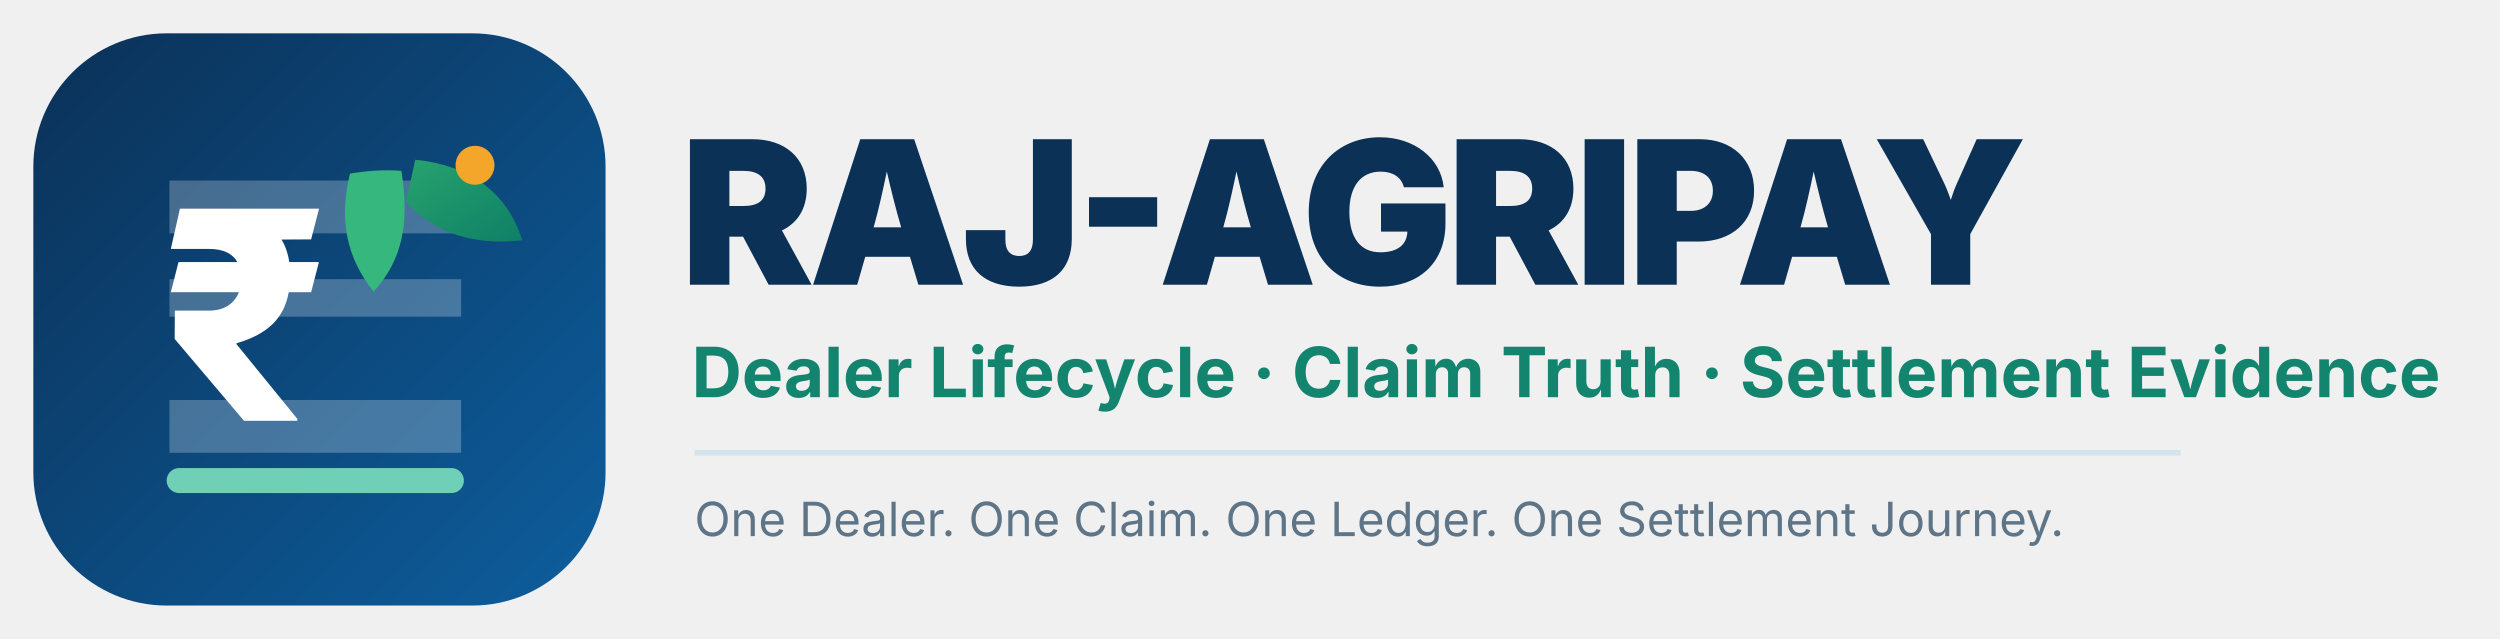
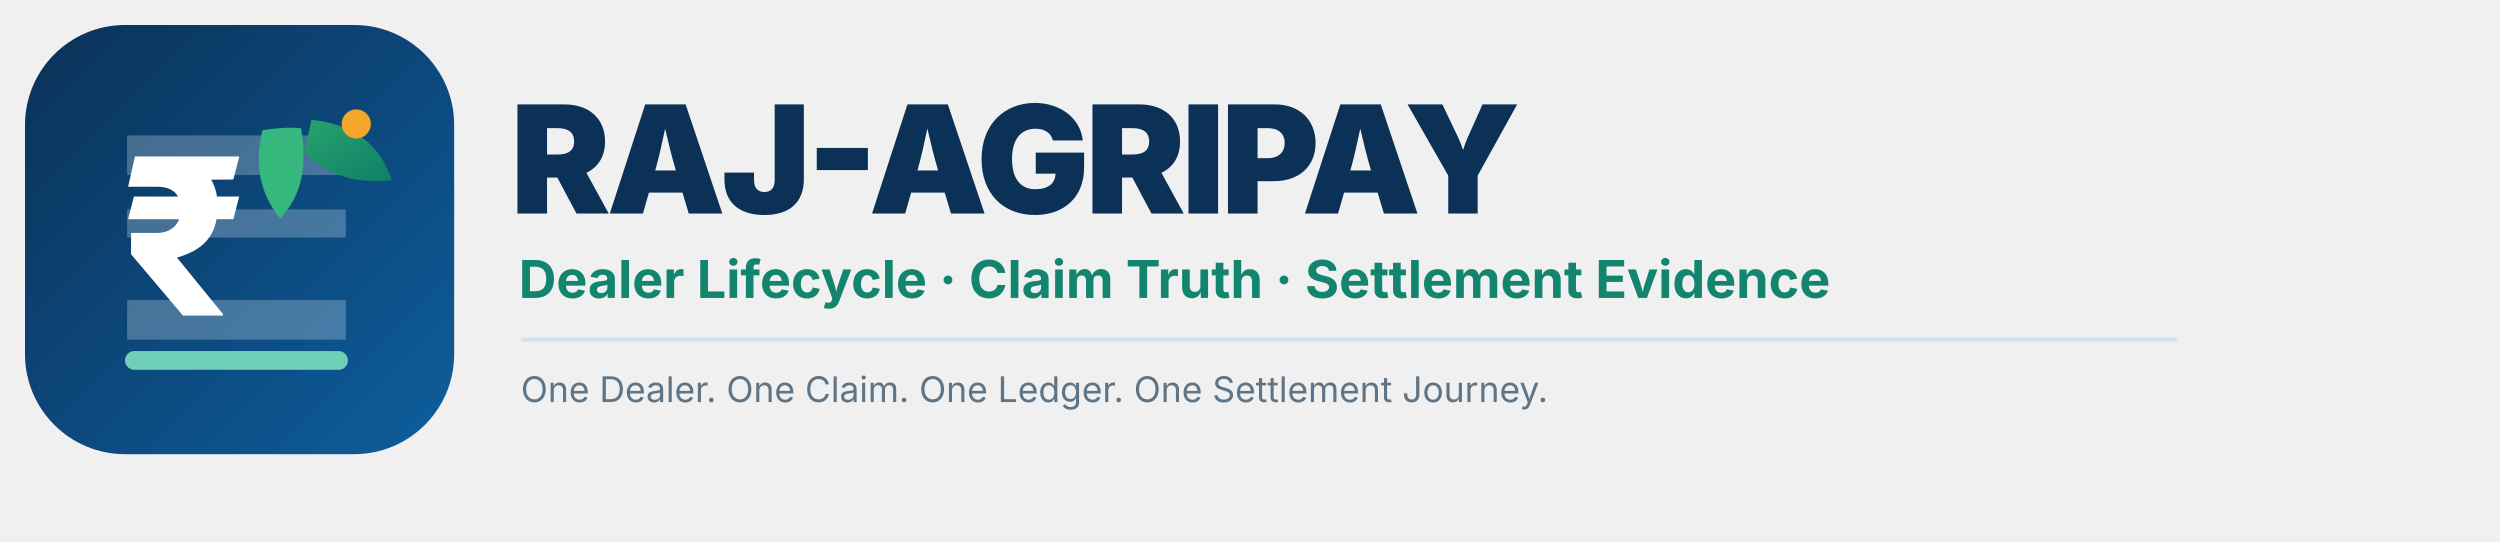
- <svg xmlns="http://www.w3.org/2000/svg" viewBox="0 0 1800 460" role="img" aria-label="RAJ-AGRIPAY wordmark">
+ <svg xmlns="http://www.w3.org/2000/svg" viewBox="0 0 2400 520" role="img" aria-label="RAJ-AGRIPAY wordmark">
  <defs>
    <linearGradient id="g" x1="0" y1="0" x2="1" y2="1">
      <stop offset="0" stop-color="#0b3157" />
      <stop offset="1" stop-color="#0d5e9e" />
    </linearGradient>
    <linearGradient id="leaf" x1="0" y1="0" x2="1" y2="1">
      <stop offset="0" stop-color="#27a36d" />
      <stop offset="1" stop-color="#0f7f67" />
    </linearGradient>
  </defs>
  <g transform="translate(24 24)">
    <rect width="412" height="412" rx="96" fill="url(#g)" />
    <path d="M98 106h210v38H98zM98 177h210v27H98zM98 264h210v38H98z" fill="#dbeaf5" opacity=".28" />
    <text x="91" y="279" font-family="Inter,Arial,DejaVu Sans,sans-serif" font-size="210" font-weight="800" fill="#fff">₹</text>
    <path d="M275 91c39 4 66 23 77 58-35 4-63-5-84-28 3-11 5-21 7-30Z" fill="url(#leaf)" />
    <path d="M265 99c6 37 1 64-20 87-20-25-25-53-17-85 12-2 24-3 37-2Z" fill="#35b77e" />
    <circle cx="318" cy="95" r="14" fill="#f4a62a" />
    <path d="M105 322h196" stroke="#6fd0b7" stroke-width="18" stroke-linecap="round" />
  </g>
  <text x="490" y="205" font-family="Inter,Arial,DejaVu Sans,sans-serif" font-size="144" font-weight="850" fill="#0b3157" letter-spacing="-4">RAJ-AGRIPAY</text>
  <text x="498" y="286" font-family="Inter,Arial,DejaVu Sans,sans-serif" font-size="50" font-weight="650" fill="#13856f">Dealer Lifecycle · Claim Truth · Settlement Evidence</text>
-   <path d="M500 326h1070" stroke="#d5e3ed" stroke-width="4" />
+   <path d="M500 326h1590" stroke="#d5e3ed" stroke-width="4" />
  <text x="500" y="386" font-family="Inter,Arial,DejaVu Sans,sans-serif" font-size="34" fill="#5e7487">One Dealer. One Claim. One Ledger. One Settlement Journey.</text>
</svg>
